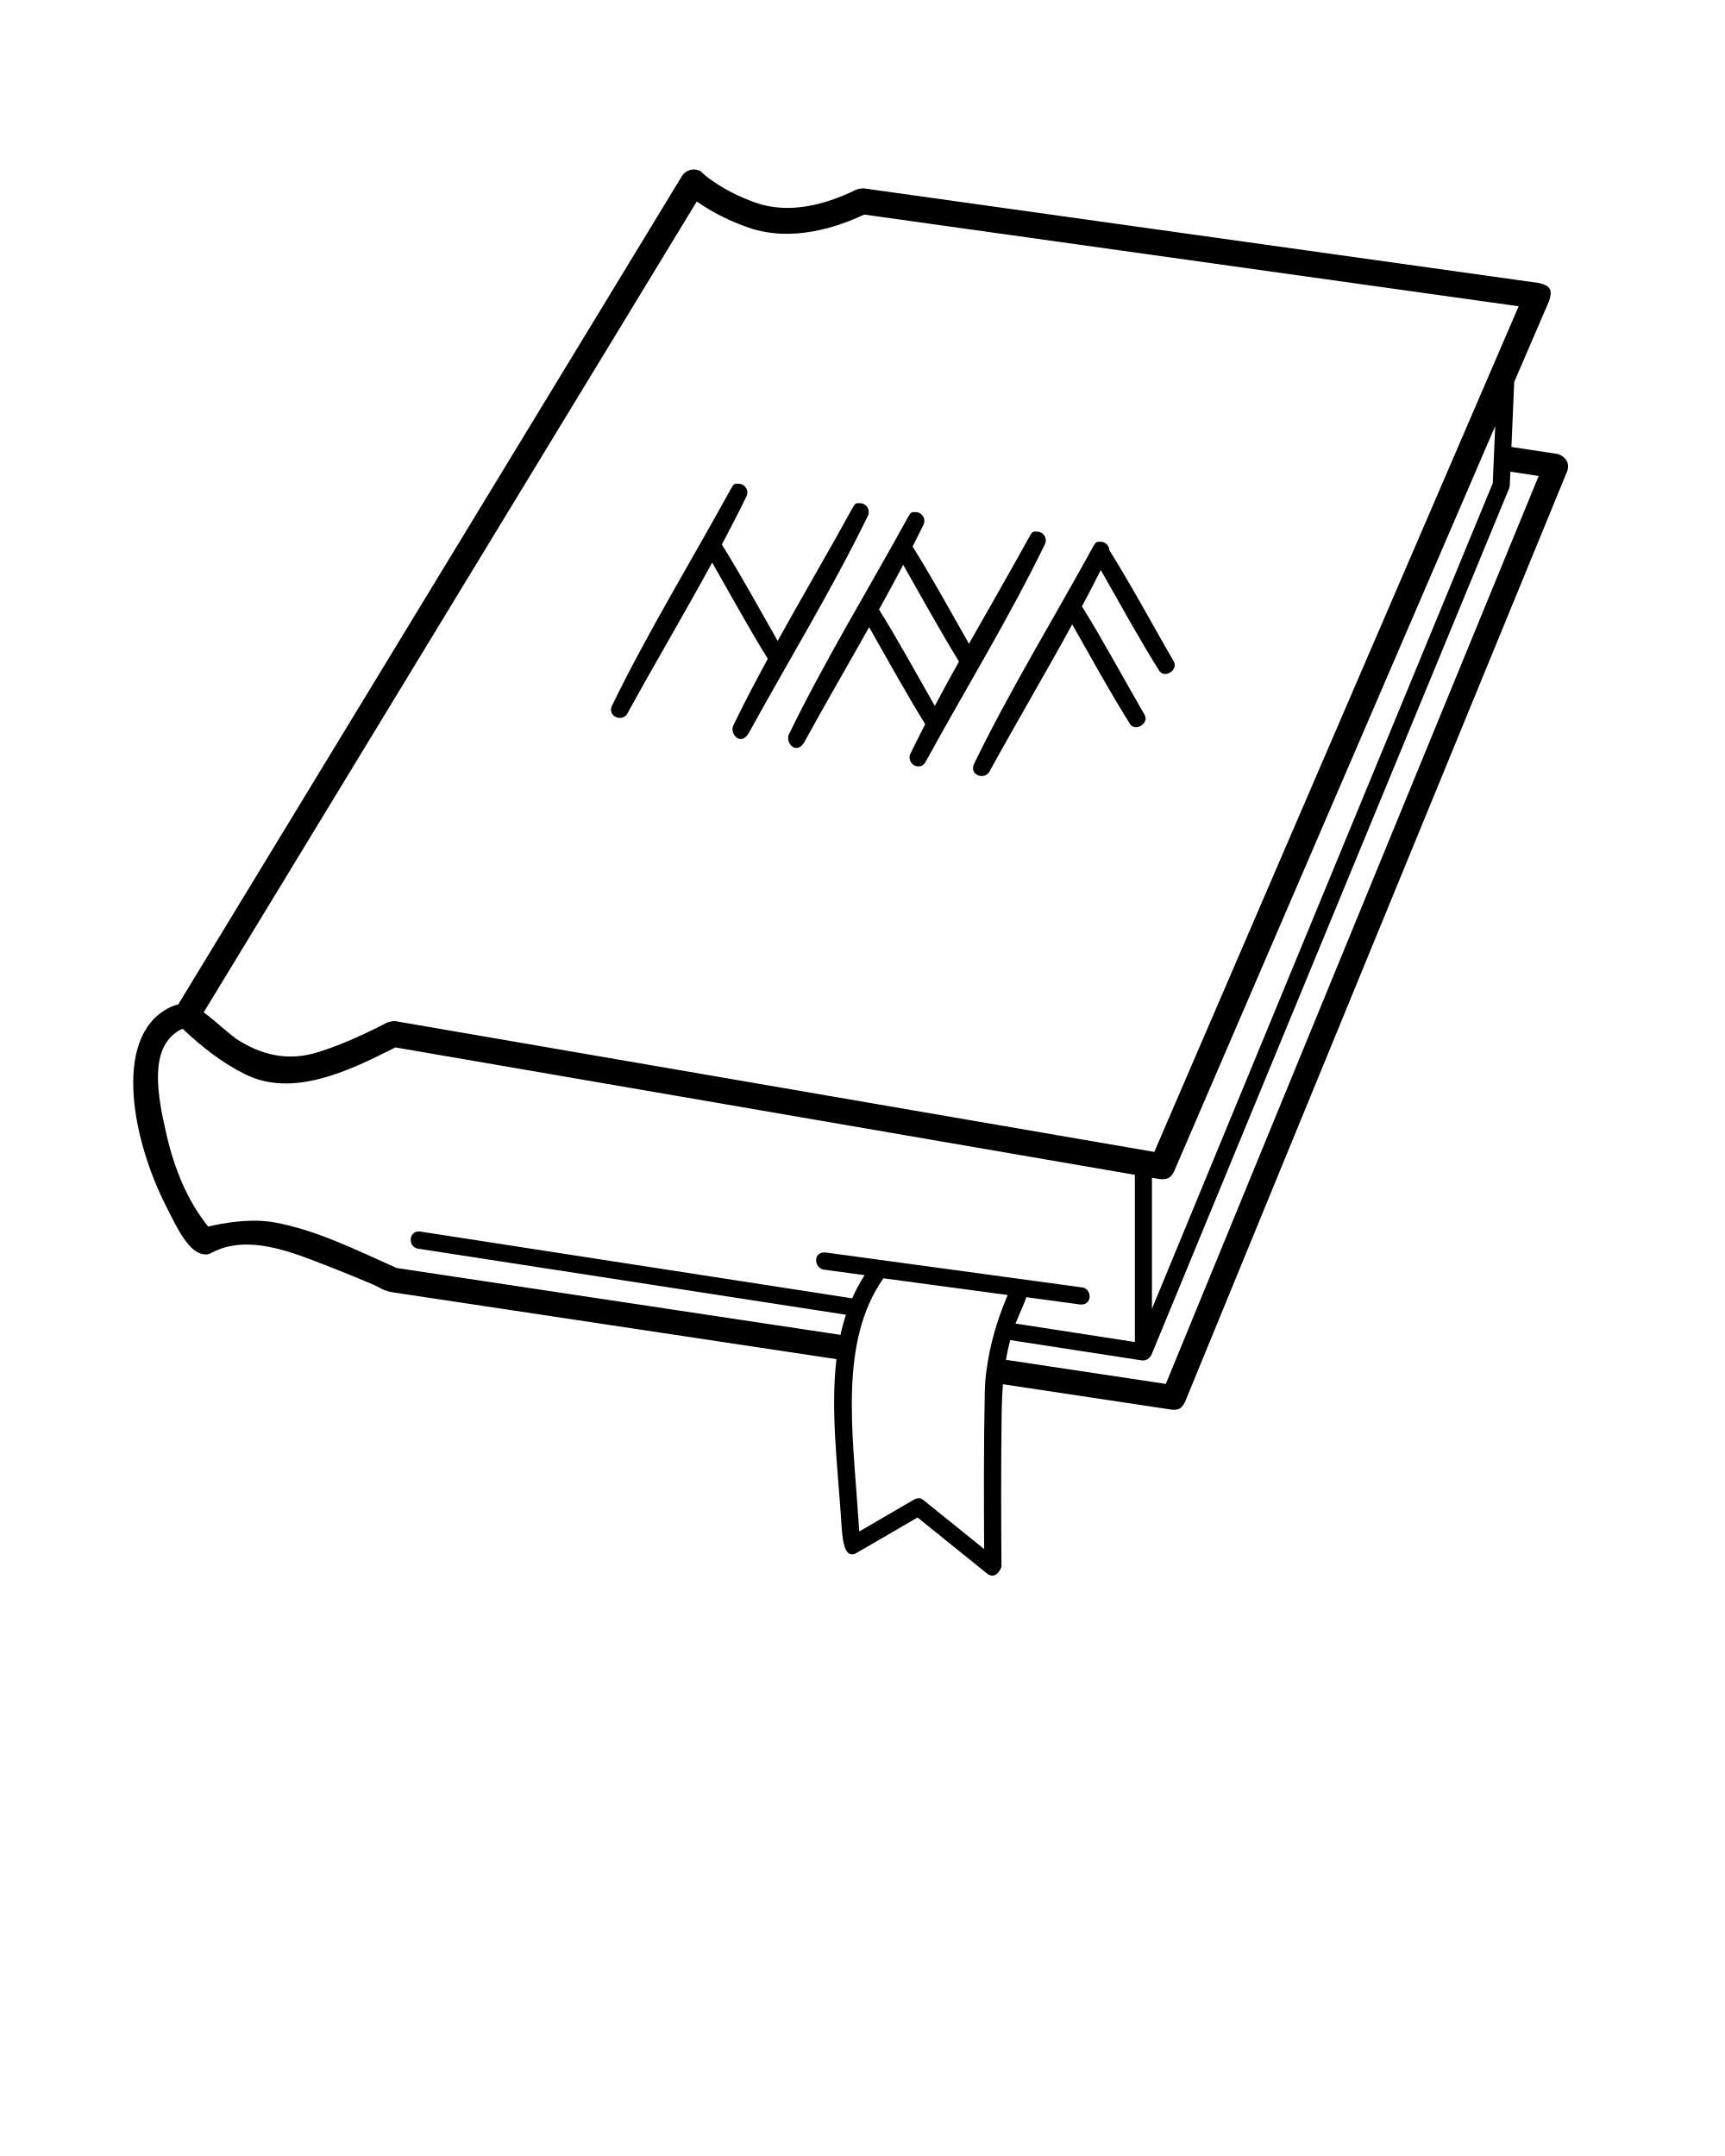
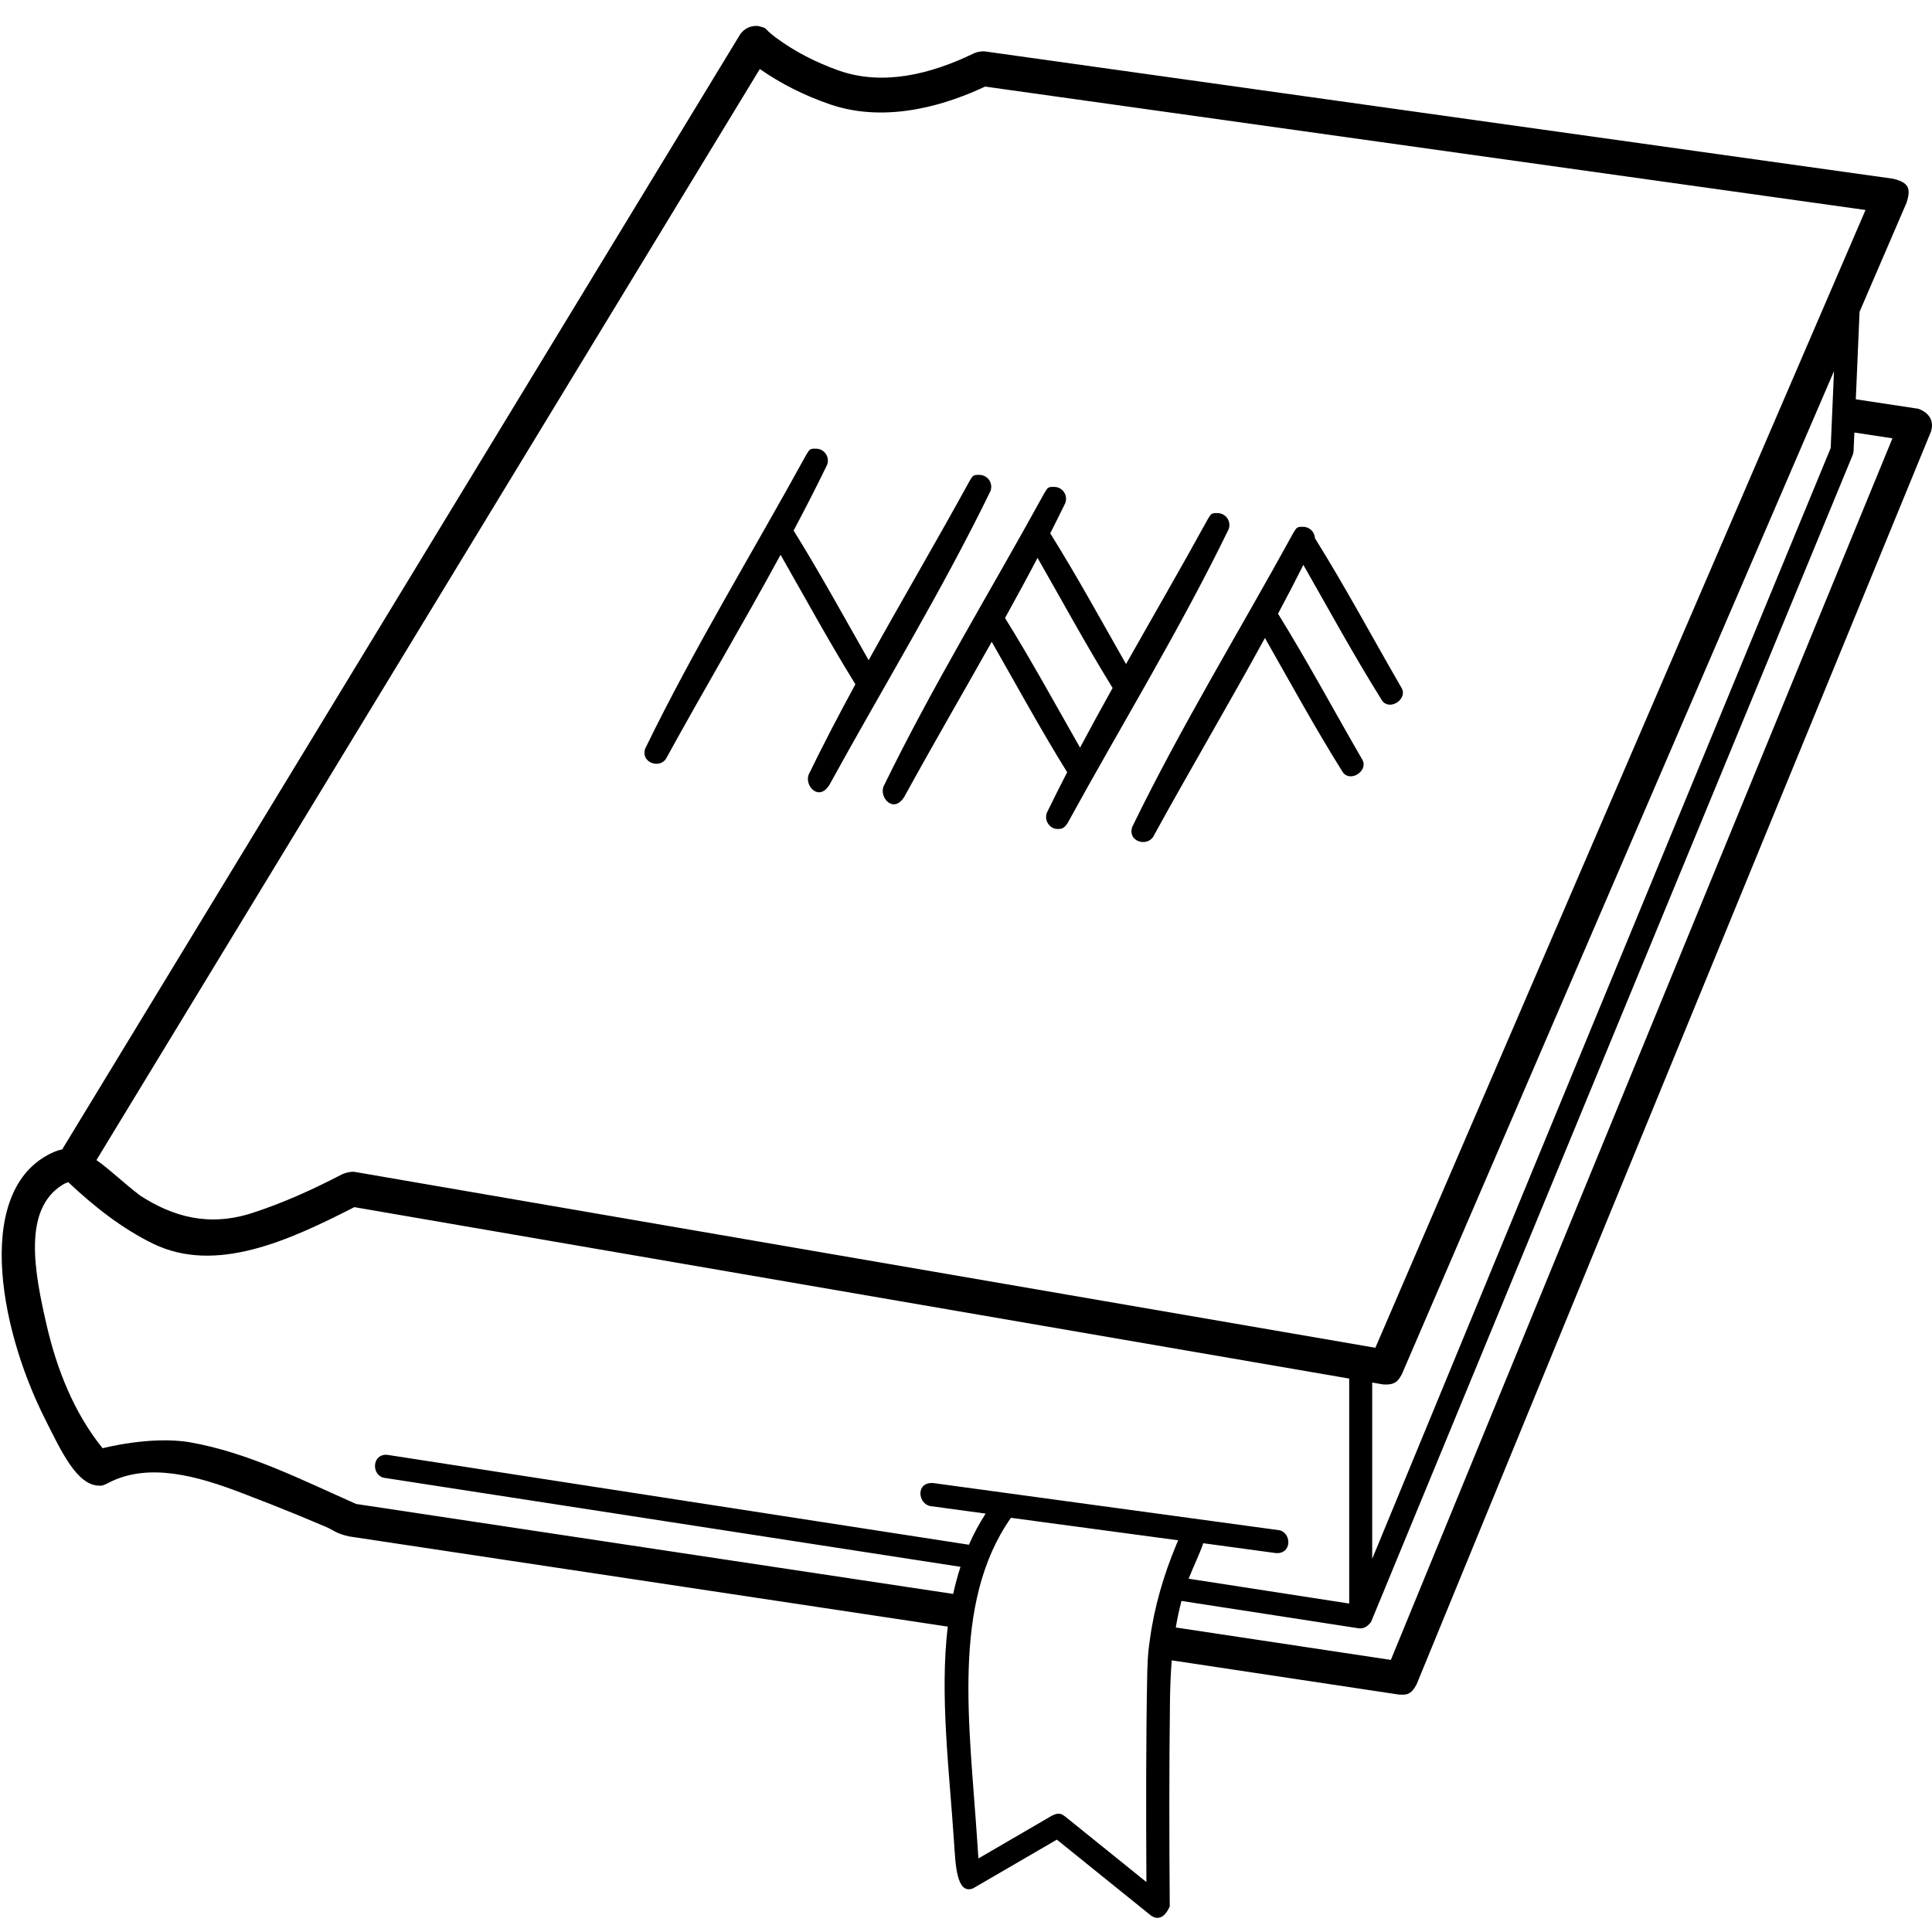
- <svg xmlns="http://www.w3.org/2000/svg" viewBox="0 0 100 125" version="1.1" style="" x="0px" y="0px" fill-rule="evenodd" clip-rule="evenodd" stroke-linejoin="round" stroke-miterlimit="1.414">
+ <svg xmlns="http://www.w3.org/2000/svg" viewBox="0 0 100 100" version="1.1" style="" x="0px" y="0px" fill-rule="evenodd" clip-rule="evenodd" stroke-linejoin="round" stroke-miterlimit="1.414">
  <defs />
  <clipPath id="a">
    <rect x="0" y="0" width="100" height="100" />
  </clipPath>
-   <g clip-path="url(#a)">
+   <g clip-path="url(#a)" style="" transform="matrix(1.201166, 0, 0, 1.201166, -9.189041, -10.46028)">
    <path d="M10.33,58.238L39.551,10.178C39.729,9.941 39.979,9.807 40.311,9.827C40.806,9.958 40.437,9.838 41.077,10.325C41.899,10.935 42.822,11.403 43.786,11.745C45.684,12.419 47.75,11.912 49.608,11.011C49.608,11.011 49.794,10.911 50.08,10.922L89.219,16.409C89.9,16.569 90.006,16.829 89.804,17.448L87.781,22.144L87.619,25.914L90.309,26.322C90.309,26.322 91.086,26.545 90.862,27.297L68.691,81.295C68.448,81.756 68.238,81.746 67.925,81.729L58.142,80.255C58.098,80.801 58.076,81.354 58.067,81.916C58.028,84.896 58.034,87.876 58.056,90.856C58.056,90.856 57.768,91.626 57.243,91.249L53.192,87.981L49.572,90.085C48.863,90.351 48.825,89.037 48.76,88.076C48.557,85.001 48.14,81.761 48.49,78.801L22.69,74.914C22.13,74.789 22.023,74.645 21.699,74.505C20.935,74.179 20.166,73.863 19.394,73.557C18.941,73.378 18.488,73.202 18.033,73.029C16.171,72.319 14.068,71.715 12.349,72.593C12.053,72.753 11.993,72.729 11.91,72.727C10.955,72.707 10.275,71.213 9.598,69.87C7.511,65.732 6.56,59.791 10.012,58.333C10.119,58.288 10.225,58.256 10.33,58.238ZM51.203,74.127C48.638,77.797 49.428,83.011 49.758,88.009L49.811,88.792L52.986,86.944C53.3,86.783 53.426,86.896 53.552,86.987L57.05,89.808C57.036,86.801 57.026,83.79 57.087,80.78C57.111,79.955 57.138,79.823 57.198,79.376C57.389,77.952 57.798,76.563 58.352,75.24L58.42,75.082L51.213,74.113C51.21,74.118 51.207,74.122 51.203,74.127ZM87.558,27.347L87.523,28.145C87.512,28.231 87.512,28.231 87.486,28.313L66.743,78.571C66.705,78.64 66.656,78.696 66.601,78.739C66.511,78.831 66.38,78.887 66.208,78.876L58.561,77.695C58.462,78.073 58.381,78.454 58.316,78.839L67.584,80.236L89.198,27.596L87.558,27.347ZM10.59,59.65C10.537,59.669 10.44,59.705 10.376,59.744C8.614,60.801 9.126,63.499 9.663,65.824C10.105,67.734 10.849,69.606 12.072,71.115C12.072,71.115 14.164,70.567 15.845,70.861C18.319,71.294 20.645,72.473 22.995,73.516L48.724,77.393C48.81,76.997 48.914,76.607 49.039,76.225L24.18,72.386C23.653,72.257 23.673,71.354 24.332,71.398L49.402,75.273C49.605,74.811 49.843,74.363 50.123,73.932L47.735,73.607C47.194,73.503 47.104,72.554 47.869,72.616L62.808,74.652C63.315,74.807 63.313,75.689 62.62,75.632L59.5,75.208C59.352,75.649 59.088,76.187 58.87,76.737L65.789,77.807L65.789,68.113L22.919,60.726C20.123,62.151 16.955,63.628 14.233,62.294C12.887,61.634 11.691,60.686 10.59,59.65ZM86.679,24.703L68.06,67.922C67.899,68.216 67.766,68.404 67.244,68.364L66.78,68.284L66.78,75.881L86.537,28.015L86.679,24.703ZM11.806,58.698C12.382,59.1 12.985,59.692 13.693,60.23C15.094,61.133 16.638,61.586 18.521,60.977C19.859,60.544 21.148,59.958 22.398,59.307C22.398,59.307 22.673,59.183 22.924,59.205L66.916,66.786L88.038,17.757L50.098,12.439C48.604,13.144 45.948,14.075 43.41,13.203C42.34,12.835 41.32,12.33 40.392,11.682L11.806,58.698ZM62.157,36.2C60.588,39.072 58.918,41.892 57.345,44.762C57.066,45.216 56.211,44.963 56.447,44.325C58.55,39.999 61.07,35.889 63.382,31.671C63.534,31.425 63.537,31.394 63.875,31.414C64.13,31.455 64.304,31.664 64.314,31.903C65.632,34.015 66.807,36.214 68.055,38.369C68.305,38.838 67.539,39.351 67.209,38.901C66.01,36.991 64.932,35.009 63.814,33.05C63.459,33.756 63.095,34.457 62.722,35.154C63.999,37.216 65.146,39.357 66.362,41.457C66.612,41.926 65.846,42.439 65.516,41.988C64.329,40.099 63.262,38.138 62.157,36.2ZM50.385,36.364C49.134,38.591 47.847,40.801 46.619,43.041C46.165,43.781 45.538,43.097 45.72,42.604C47.823,38.278 50.343,34.168 52.656,29.95C52.807,29.704 52.811,29.673 53.149,29.694C53.475,29.746 53.67,30.074 53.554,30.387C53.342,30.823 53.126,31.257 52.906,31.69C54.057,33.53 55.098,35.437 56.172,37.324C57.347,35.242 58.547,33.174 59.695,31.08C59.847,30.833 59.85,30.803 60.188,30.823C60.514,30.875 60.709,31.204 60.593,31.516C58.491,35.842 55.97,39.953 53.658,44.17C53.489,44.445 53.345,44.431 53.214,44.43C52.883,44.426 52.636,44.068 52.759,43.734C53.044,43.147 53.337,42.565 53.636,41.986C52.495,40.147 51.459,38.244 50.385,36.364ZM41.286,32.615C39.683,35.562 37.968,38.452 36.355,41.394C36.069,41.86 35.235,41.558 35.457,40.958C37.56,36.632 40.08,32.521 42.393,28.304C42.544,28.057 42.548,28.027 42.885,28.047C43.212,28.099 43.406,28.428 43.291,28.74C42.828,29.693 42.345,30.635 41.848,31.57C42.984,33.397 44.015,35.287 45.081,37.157C46.513,34.573 48.011,32.023 49.432,29.433C49.583,29.186 49.587,29.156 49.924,29.176C50.251,29.228 50.446,29.557 50.33,29.87C48.227,34.196 45.707,38.306 43.394,42.524C42.94,43.263 42.314,42.579 42.496,42.087C43.135,40.773 43.812,39.479 44.51,38.195C43.38,36.369 42.351,34.481 41.286,32.615ZM52.359,32.748C51.903,33.617 51.434,34.479 50.958,35.338C52.094,37.165 53.125,39.056 54.191,40.925C54.649,40.063 55.118,39.207 55.594,38.354C54.461,36.518 53.43,34.621 52.359,32.748Z" />
  </g>
</svg>
